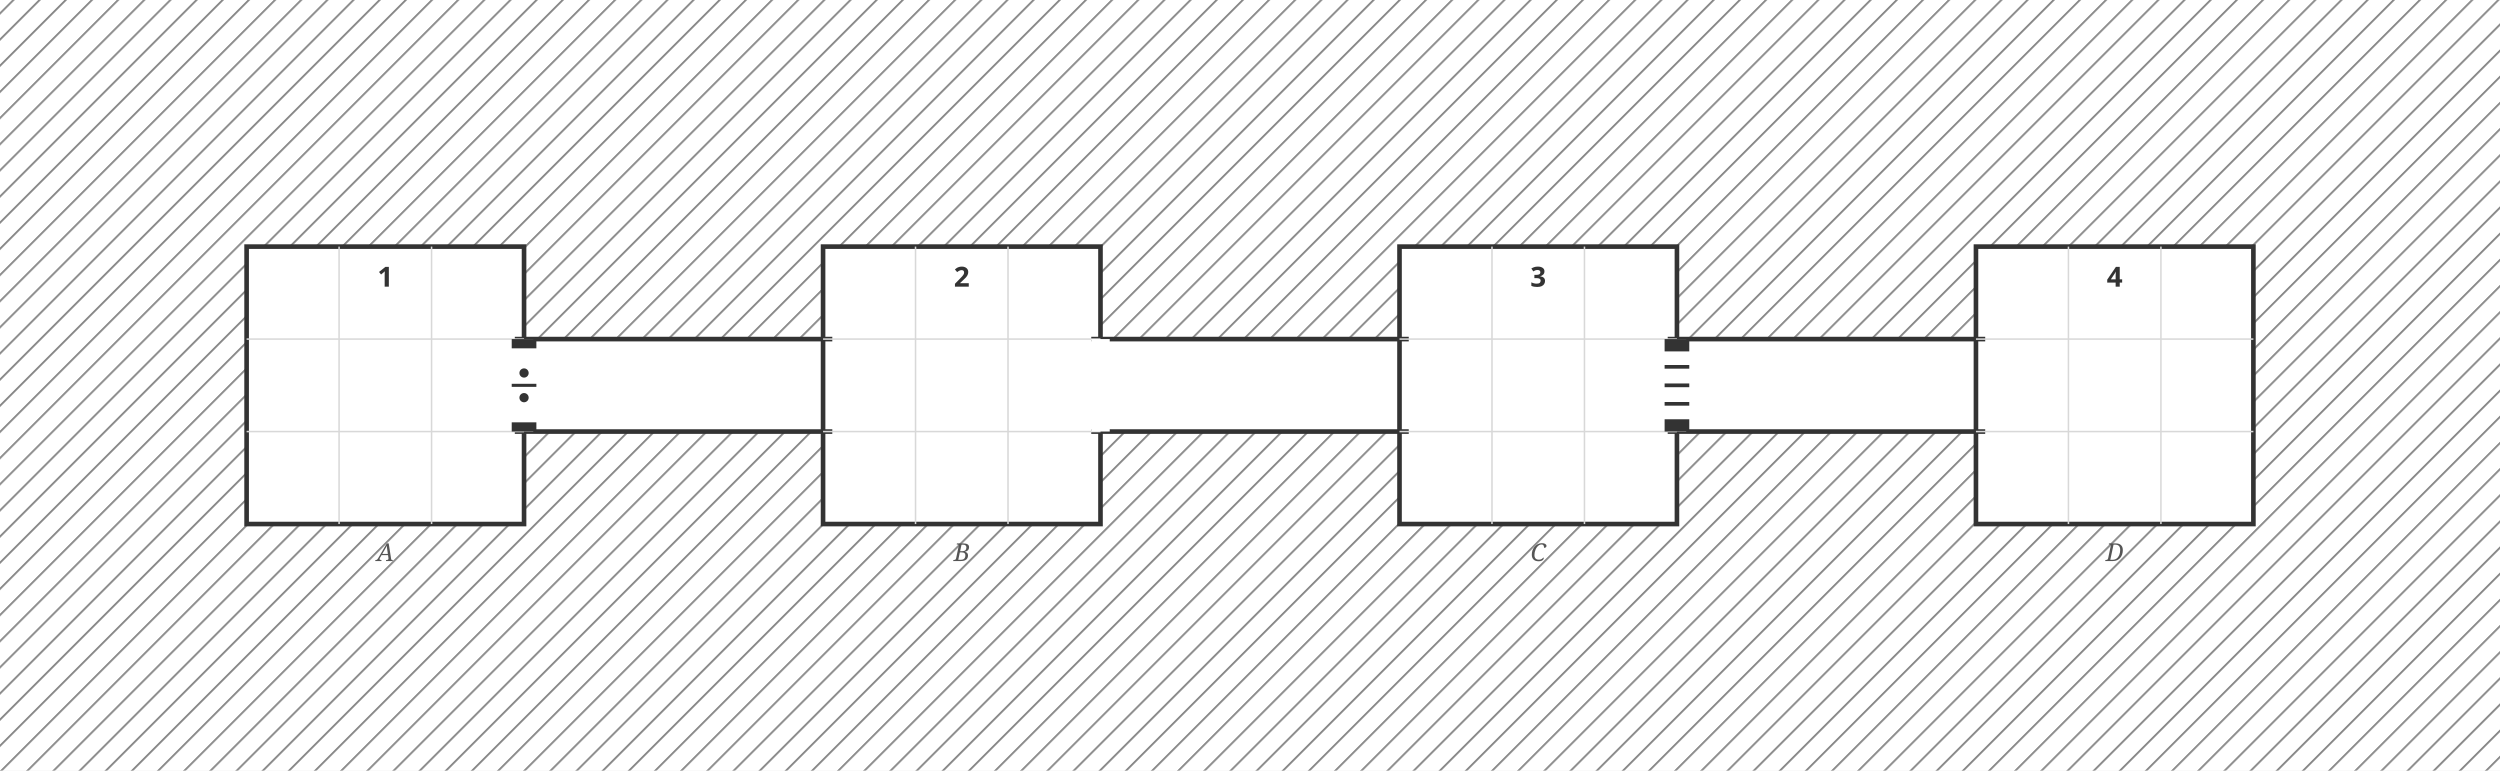
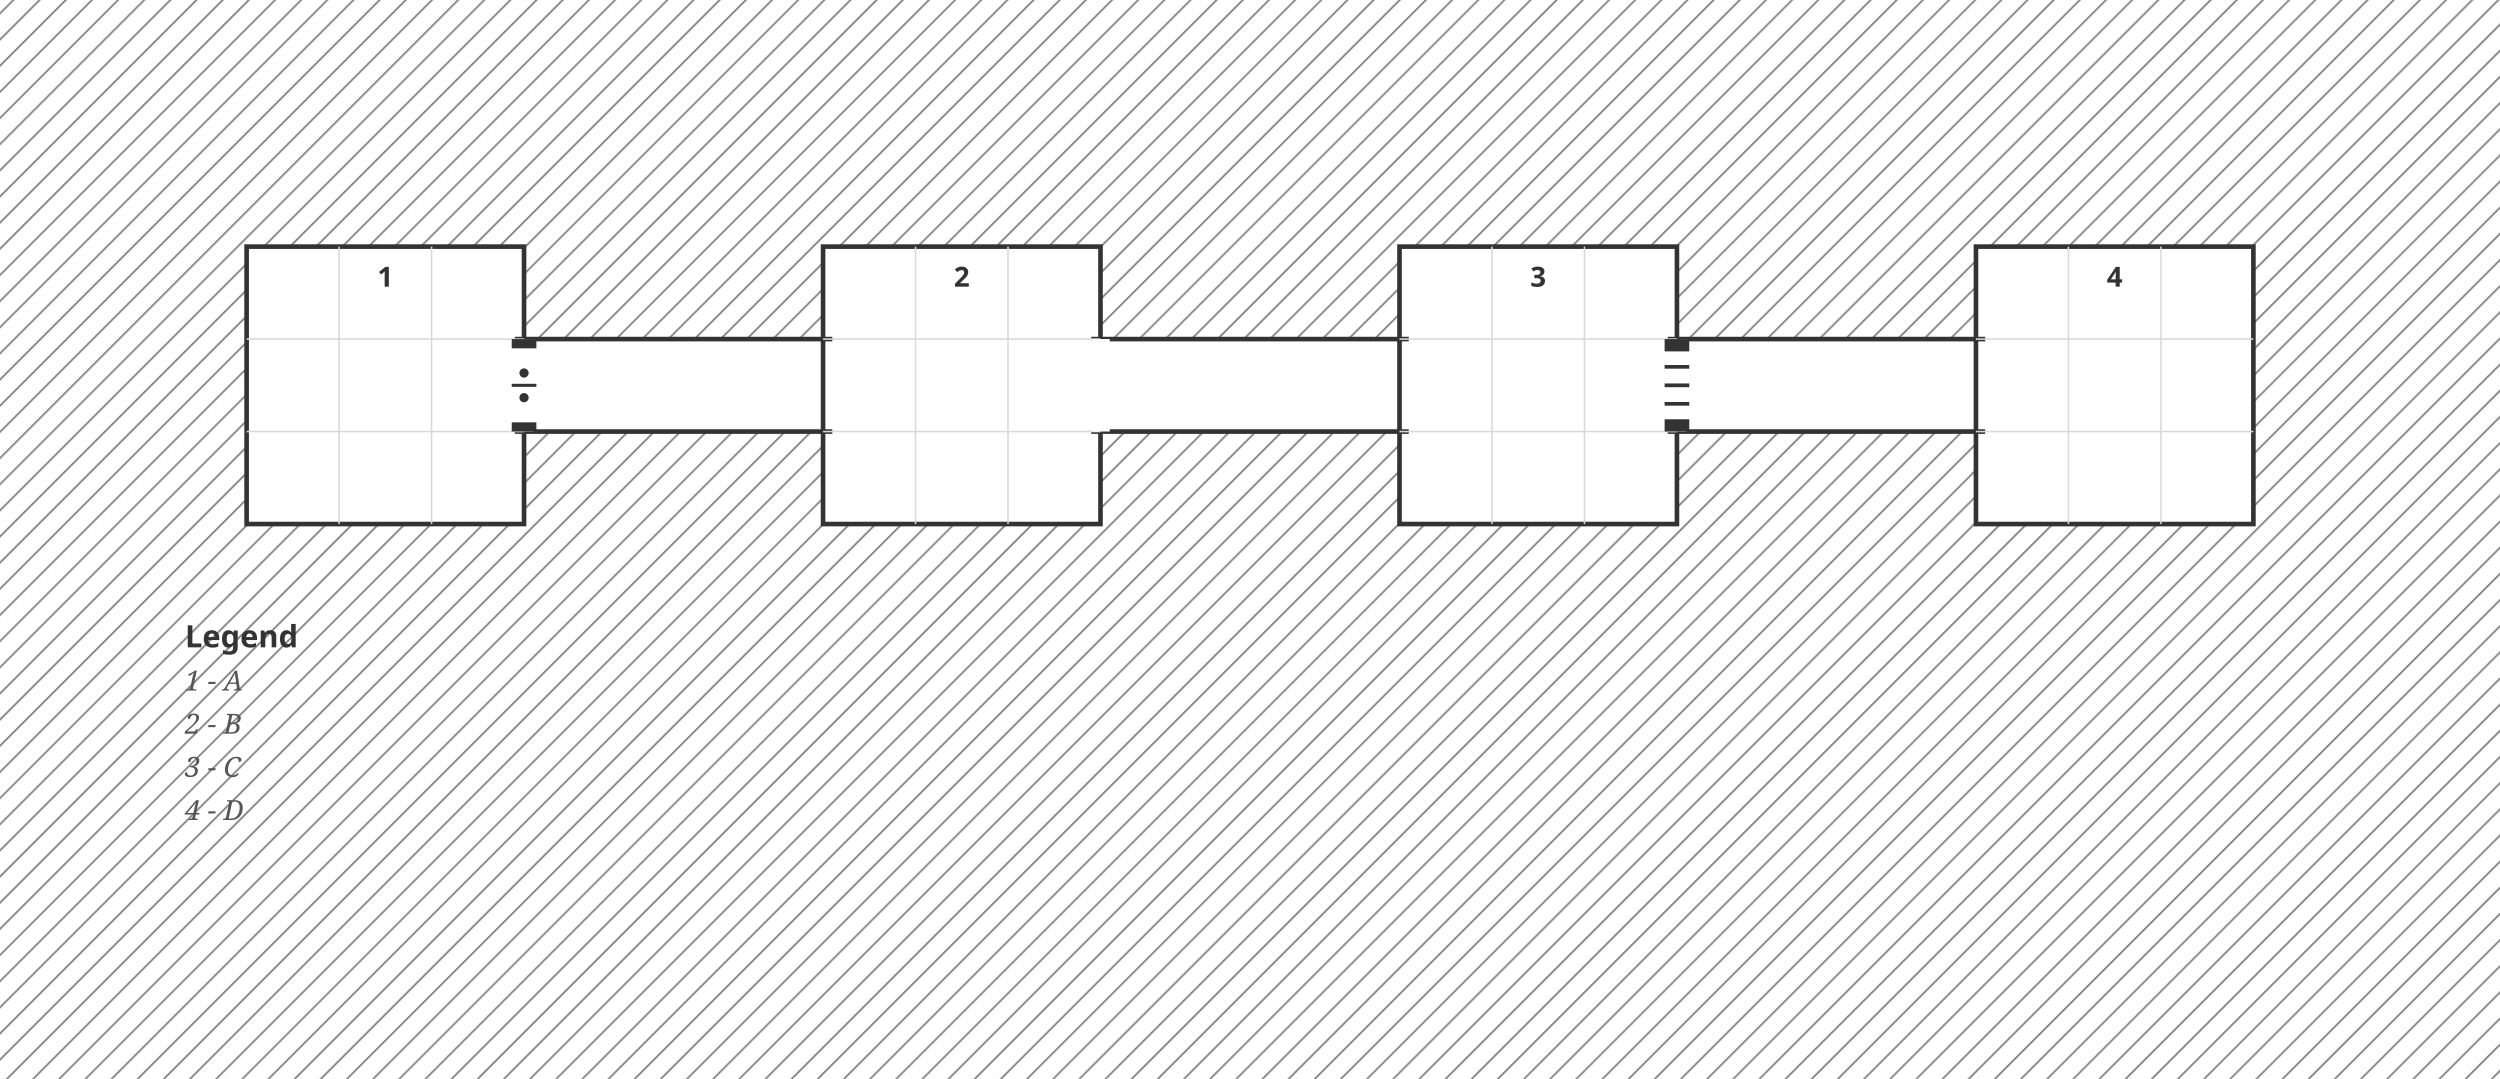
- <svg xmlns="http://www.w3.org/2000/svg" viewBox="-125 -125 811 250" width="811" height="250">
+ <svg xmlns="http://www.w3.org/2000/svg" viewBox="-125 -125 811 350" width="811" height="350">
  <defs>
    <pattern id="hatch" width="6" height="6" patternTransform="rotate(45 0 0)" patternUnits="userSpaceOnUse">
      <line x1="0" y1="0" x2="0" y2="6" stroke="#888" stroke-width="1.2" />
    </pattern>
    <symbol id="door-open" viewBox="0 0 30 30">
      <rect x="0" y="12" width="30" height="6" fill="white" />
      <rect x="0" y="11" width="4" height="8" fill="#333" />
      <rect x="26" y="11" width="4" height="8" fill="#333" />
    </symbol>
    <symbol id="door-locked" viewBox="0 0 30 30">
      <rect x="0" y="12" width="30" height="6" fill="white" />
      <rect x="2" y="11" width="26" height="8" fill="#333" />
      <rect x="4" y="13" width="22" height="4" fill="white" />
    </symbol>
    <symbol id="door-secret" viewBox="0 0 30 30">
      <line x1="0" y1="15" x2="30" y2="15" stroke="#888" stroke-width="1.2" stroke-dasharray="6,6" />
    </symbol>
    <symbol id="door-barred" viewBox="0 0 30 30">
      <rect x="0" y="12" width="30" height="6" fill="white" />
      <rect x="2" y="11" width="26" height="8" fill="#555" />
      <line x1="8" y1="11" x2="8" y2="19" stroke="white" stroke-width="2" />
      <line x1="15" y1="11" x2="15" y2="19" stroke="white" stroke-width="2" />
      <line x1="22" y1="11" x2="22" y2="19" stroke="white" stroke-width="2" />
    </symbol>
    <symbol id="door-double" viewBox="0 0 30 30">
      <rect x="0" y="12" width="30" height="6" fill="white" />
      <rect x="0" y="11" width="3" height="8" fill="#333" />
      <rect x="27" y="11" width="3" height="8" fill="#333" />
      <line x1="15" y1="11" x2="15" y2="19" stroke="#333" stroke-width="1" />
      <circle cx="11" cy="15" r="1.5" fill="#333" />
      <circle cx="19" cy="15" r="1.5" fill="#333" />
    </symbol>
    <symbol id="door-doorway" viewBox="0 0 30 30">
      <rect x="0" y="12" width="30" height="6" fill="white" />
    </symbol>
    <symbol id="door-portcullis" viewBox="0 0 30 30">
      <rect x="0" y="12" width="30" height="6" fill="white" />
      <rect x="0" y="11" width="4" height="8" fill="#333" />
      <rect x="26" y="11" width="4" height="8" fill="#333" />
      <line x1="9" y1="11" x2="9" y2="19" stroke="#333" stroke-width="1.2" />
      <line x1="15" y1="11" x2="15" y2="19" stroke="#333" stroke-width="1.2" />
      <line x1="21" y1="11" x2="21" y2="19" stroke="#333" stroke-width="1.2" />
    </symbol>
    <symbol id="feat-ladder" viewBox="0 0 30 30">
      <line x1="8" y1="3" x2="8" y2="27" stroke="#333" stroke-width="1.5" />
      <line x1="22" y1="3" x2="22" y2="27" stroke="#333" stroke-width="1.5" />
      <line x1="8" y1="7" x2="22" y2="7" stroke="#333" stroke-width="1" />
      <line x1="8" y1="13" x2="22" y2="13" stroke="#333" stroke-width="1" />
      <line x1="8" y1="19" x2="22" y2="19" stroke="#333" stroke-width="1" />
      <line x1="8" y1="25" x2="22" y2="25" stroke="#333" stroke-width="1" />
    </symbol>
    <symbol id="feat-pillar" viewBox="0 0 30 30">
      <circle cx="15" cy="15" r="10" fill="#666" stroke="#333" stroke-width="1" />
      <circle cx="15" cy="15" r="7" fill="#888" />
    </symbol>
    <symbol id="feat-statue" viewBox="0 0 30 30">
      <polygon points="15,3 27,15 15,27 3,15" fill="#ccc" stroke="#333" stroke-width="1.2" />
      <line x1="15" y1="7" x2="15" y2="23" stroke="#333" stroke-width="0.8" />
      <line x1="7" y1="15" x2="23" y2="15" stroke="#333" stroke-width="0.8" />
    </symbol>
    <symbol id="feat-pool" viewBox="0 0 30 30">
      <rect x="2" y="2" width="26" height="26" rx="8" fill="white" stroke="#99c" stroke-width="1" />
      <path d="M 6 10 Q 10 7 14 10 Q 18 13 22 10" fill="none" stroke="#99c" stroke-width="1.2" />
      <path d="M 6 16 Q 10 13 14 16 Q 18 19 22 16" fill="none" stroke="#99c" stroke-width="1.2" />
      <path d="M 6 22 Q 10 19 14 22 Q 18 25 22 22" fill="none" stroke="#99c" stroke-width="1.2" />
    </symbol>
    <symbol id="feat-stream" viewBox="0 0 30 30">
      <path d="M 0 12 Q 5 8 10 14 Q 15 20 20 14 Q 25 8 30 12" fill="none" stroke="#99c" stroke-width="1.8" />
      <path d="M 0 18 Q 5 14 10 20 Q 15 26 20 20 Q 25 14 30 18" fill="none" stroke="#99c" stroke-width="1.8" />
    </symbol>
    <symbol id="feat-stalactite" viewBox="0 0 30 30">
      <polygon points="7,2  4,16  10,16" fill="#666" />
      <polygon points="15,2 12,13  18,13" fill="#666" />
      <polygon points="23,2 20,18  26,18" fill="#666" />
    </symbol>
    <symbol id="feat-stalagmite" viewBox="0 0 30 30">
      <polygon points="7,28  4,14  10,14" fill="#666" />
      <polygon points="15,28 12,17  18,17" fill="#666" />
      <polygon points="23,28 20,12  26,12" fill="#666" />
    </symbol>
    <symbol id="feat-crevasse" viewBox="0 0 30 30">
      <polygon points="0,15 5,10 9,16 13,8 17,18 21,9 25,16 30,15 30,20 25,20 21,14 17,23 13,13 9,21 5,15 0,20" fill="#555" stroke="#333" stroke-width="0.5" />
    </symbol>
    <symbol id="feat-window" viewBox="0 0 30 6">
      <rect x="0" y="0" width="30" height="6" fill="white" />
      <rect x="0" y="1" width="8" height="4" fill="#cce" stroke="#99c" stroke-width="0.5" />
      <rect x="11" y="1" width="8" height="4" fill="#cce" stroke="#99c" stroke-width="0.5" />
      <rect x="22" y="1" width="8" height="4" fill="#cce" stroke="#99c" stroke-width="0.5" />
    </symbol>
    <symbol id="feat-arrow-slit" viewBox="0 0 30 6">
      <rect x="0" y="0" width="30" height="6" fill="white" />
      <rect x="12" y="1" width="6" height="4" fill="#555" />
    </symbol>
    <symbol id="feat-illusory-wall" viewBox="0 0 30 4">
      <line x1="0" y1="2" x2="30" y2="2" stroke="#888" stroke-width="1.5" stroke-dasharray="4,3" />
    </symbol>
    <symbol id="feat-fireplace" viewBox="0 0 30 20">
      <rect x="0" y="0" width="30" height="20" fill="#555" stroke="#333" stroke-width="1" />
      <path d="M 7 19 L 7 8 A 8 8 0 0 1 23 8 L 23 19 Z" fill="white" />
      <path d="M 11 17 Q 15 9 19 17" fill="none" stroke="#c63" stroke-width="1.5" />
    </symbol>
    <symbol id="feat-bed" viewBox="0 0 30 24">
      <rect x="1" y="1" width="28" height="22" fill="white" stroke="#333" stroke-width="1" />
      <rect x="1" y="1" width="28" height="7" fill="#ddd" stroke="#333" stroke-width="0.5" />
      <circle cx="8" cy="5" r="3" fill="white" stroke="#333" stroke-width="0.5" />
      <circle cx="22" cy="5" r="3" fill="white" stroke="#333" stroke-width="0.5" />
    </symbol>
    <symbol id="feat-curtain" viewBox="0 0 30 16">
      <line x1="0" y1="2" x2="30" y2="2" stroke="#333" stroke-width="1.5" />
      <path d="M 0 2 Q 3 14 6 8 Q 9 2 12 14 Q 15 2 18 14 Q 21 2 24 14 Q 27 2 30 8" fill="none" stroke="#333" stroke-width="1.2" />
    </symbol>
  </defs>
-   <rect x="-125" y="-125" width="811" height="250" fill="white" />
-   <rect x="-125" y="-125" width="811" height="250" fill="url(#hatch)" />
+   <rect x="-125" y="-125" width="811" height="350" fill="white" />
+   <rect x="-125" y="-125" width="811" height="350" fill="url(#hatch)" />
  <rect x="42" y="-15" width="103" height="30" fill="white" />
  <rect x="229" y="-15" width="103" height="30" fill="white" />
  <rect x="416" y="-15" width="103" height="30" fill="white" />
  <rect x="-45" y="-45" width="90" height="90" fill="white" />
  <rect x="142" y="-45" width="90" height="90" fill="white" />
  <rect x="329" y="-45" width="90" height="90" fill="white" />
  <rect x="516" y="-45" width="90" height="90" fill="white" />
  <line x1="42" y1="-15" x2="145" y2="-15" stroke="#333" stroke-width="1.5" />
  <line x1="42" y1="15" x2="145" y2="15" stroke="#333" stroke-width="1.5" />
  <line x1="229" y1="-15" x2="332" y2="-15" stroke="#333" stroke-width="1.5" />
  <line x1="229" y1="15" x2="332" y2="15" stroke="#333" stroke-width="1.5" />
  <line x1="416" y1="-15" x2="519" y2="-15" stroke="#333" stroke-width="1.5" />
  <line x1="416" y1="15" x2="519" y2="15" stroke="#333" stroke-width="1.5" />
  <rect x="-45" y="-45" width="90" height="90" fill="none" stroke="#333" stroke-width="1.5" />
  <rect x="142" y="-45" width="90" height="90" fill="none" stroke="#333" stroke-width="1.5" />
  <rect x="329" y="-45" width="90" height="90" fill="none" stroke="#333" stroke-width="1.5" />
  <rect x="516" y="-45" width="90" height="90" fill="none" stroke="#333" stroke-width="1.5" />
  <line x1="-15" y1="-45" x2="-15" y2="45" stroke="#d8d8d8" stroke-width="0.5" />
  <line x1="15" y1="-45" x2="15" y2="45" stroke="#d8d8d8" stroke-width="0.5" />
  <line x1="-45" y1="-15" x2="45" y2="-15" stroke="#d8d8d8" stroke-width="0.5" />
  <line x1="-45" y1="15" x2="45" y2="15" stroke="#d8d8d8" stroke-width="0.5" />
  <line x1="172" y1="-45" x2="172" y2="45" stroke="#d8d8d8" stroke-width="0.5" />
  <line x1="202" y1="-45" x2="202" y2="45" stroke="#d8d8d8" stroke-width="0.5" />
  <line x1="142" y1="-15" x2="232" y2="-15" stroke="#d8d8d8" stroke-width="0.5" />
  <line x1="142" y1="15" x2="232" y2="15" stroke="#d8d8d8" stroke-width="0.5" />
  <line x1="359" y1="-45" x2="359" y2="45" stroke="#d8d8d8" stroke-width="0.5" />
  <line x1="389" y1="-45" x2="389" y2="45" stroke="#d8d8d8" stroke-width="0.5" />
  <line x1="329" y1="-15" x2="419" y2="-15" stroke="#d8d8d8" stroke-width="0.5" />
  <line x1="329" y1="15" x2="419" y2="15" stroke="#d8d8d8" stroke-width="0.5" />
  <line x1="546" y1="-45" x2="546" y2="45" stroke="#d8d8d8" stroke-width="0.5" />
  <line x1="576" y1="-45" x2="576" y2="45" stroke="#d8d8d8" stroke-width="0.5" />
  <line x1="516" y1="-15" x2="606" y2="-15" stroke="#d8d8d8" stroke-width="0.5" />
  <line x1="516" y1="15" x2="606" y2="15" stroke="#d8d8d8" stroke-width="0.5" />
  <use href="#door-double" x="30" y="-15" width="30" height="30" transform="rotate(90,45,0)" />
  <use href="#door-doorway" x="217" y="-15" width="30" height="30" transform="rotate(90,232,0)" />
  <use href="#door-portcullis" x="404" y="-15" width="30" height="30" transform="rotate(90,419,0)" />
  <text x="0" y="-32" text-anchor="middle" dominant-baseline="auto" fill="#333" font-size="9" font-family="sans-serif" font-weight="bold">1</text>
-   <text x="0" y="57" text-anchor="middle" dominant-baseline="auto" fill="#555" font-size="8" font-family="serif" font-style="italic">A</text>
  <text x="187" y="-32" text-anchor="middle" dominant-baseline="auto" fill="#333" font-size="9" font-family="sans-serif" font-weight="bold">2</text>
-   <text x="187" y="57" text-anchor="middle" dominant-baseline="auto" fill="#555" font-size="8" font-family="serif" font-style="italic">B</text>
  <text x="374" y="-32" text-anchor="middle" dominant-baseline="auto" fill="#333" font-size="9" font-family="sans-serif" font-weight="bold">3</text>
-   <text x="374" y="57" text-anchor="middle" dominant-baseline="auto" fill="#555" font-size="8" font-family="serif" font-style="italic">C</text>
  <text x="561" y="-32" text-anchor="middle" dominant-baseline="auto" fill="#333" font-size="9" font-family="sans-serif" font-weight="bold">4</text>
-   <text x="561" y="57" text-anchor="middle" dominant-baseline="auto" fill="#555" font-size="8" font-family="serif" font-style="italic">D</text>
+   <text x="-65" y="85" fill="#333" font-size="10" font-family="sans-serif" font-weight="bold">Legend</text>
+   <text x="-65" y="99" fill="#555" font-size="9" font-family="serif" font-style="italic">1 - A</text>
+   <text x="-65" y="113" fill="#555" font-size="9" font-family="serif" font-style="italic">2 - B</text>
+   <text x="-65" y="127" fill="#555" font-size="9" font-family="serif" font-style="italic">3 - C</text>
+   <text x="-65" y="141" fill="#555" font-size="9" font-family="serif" font-style="italic">4 - D</text>
</svg>
